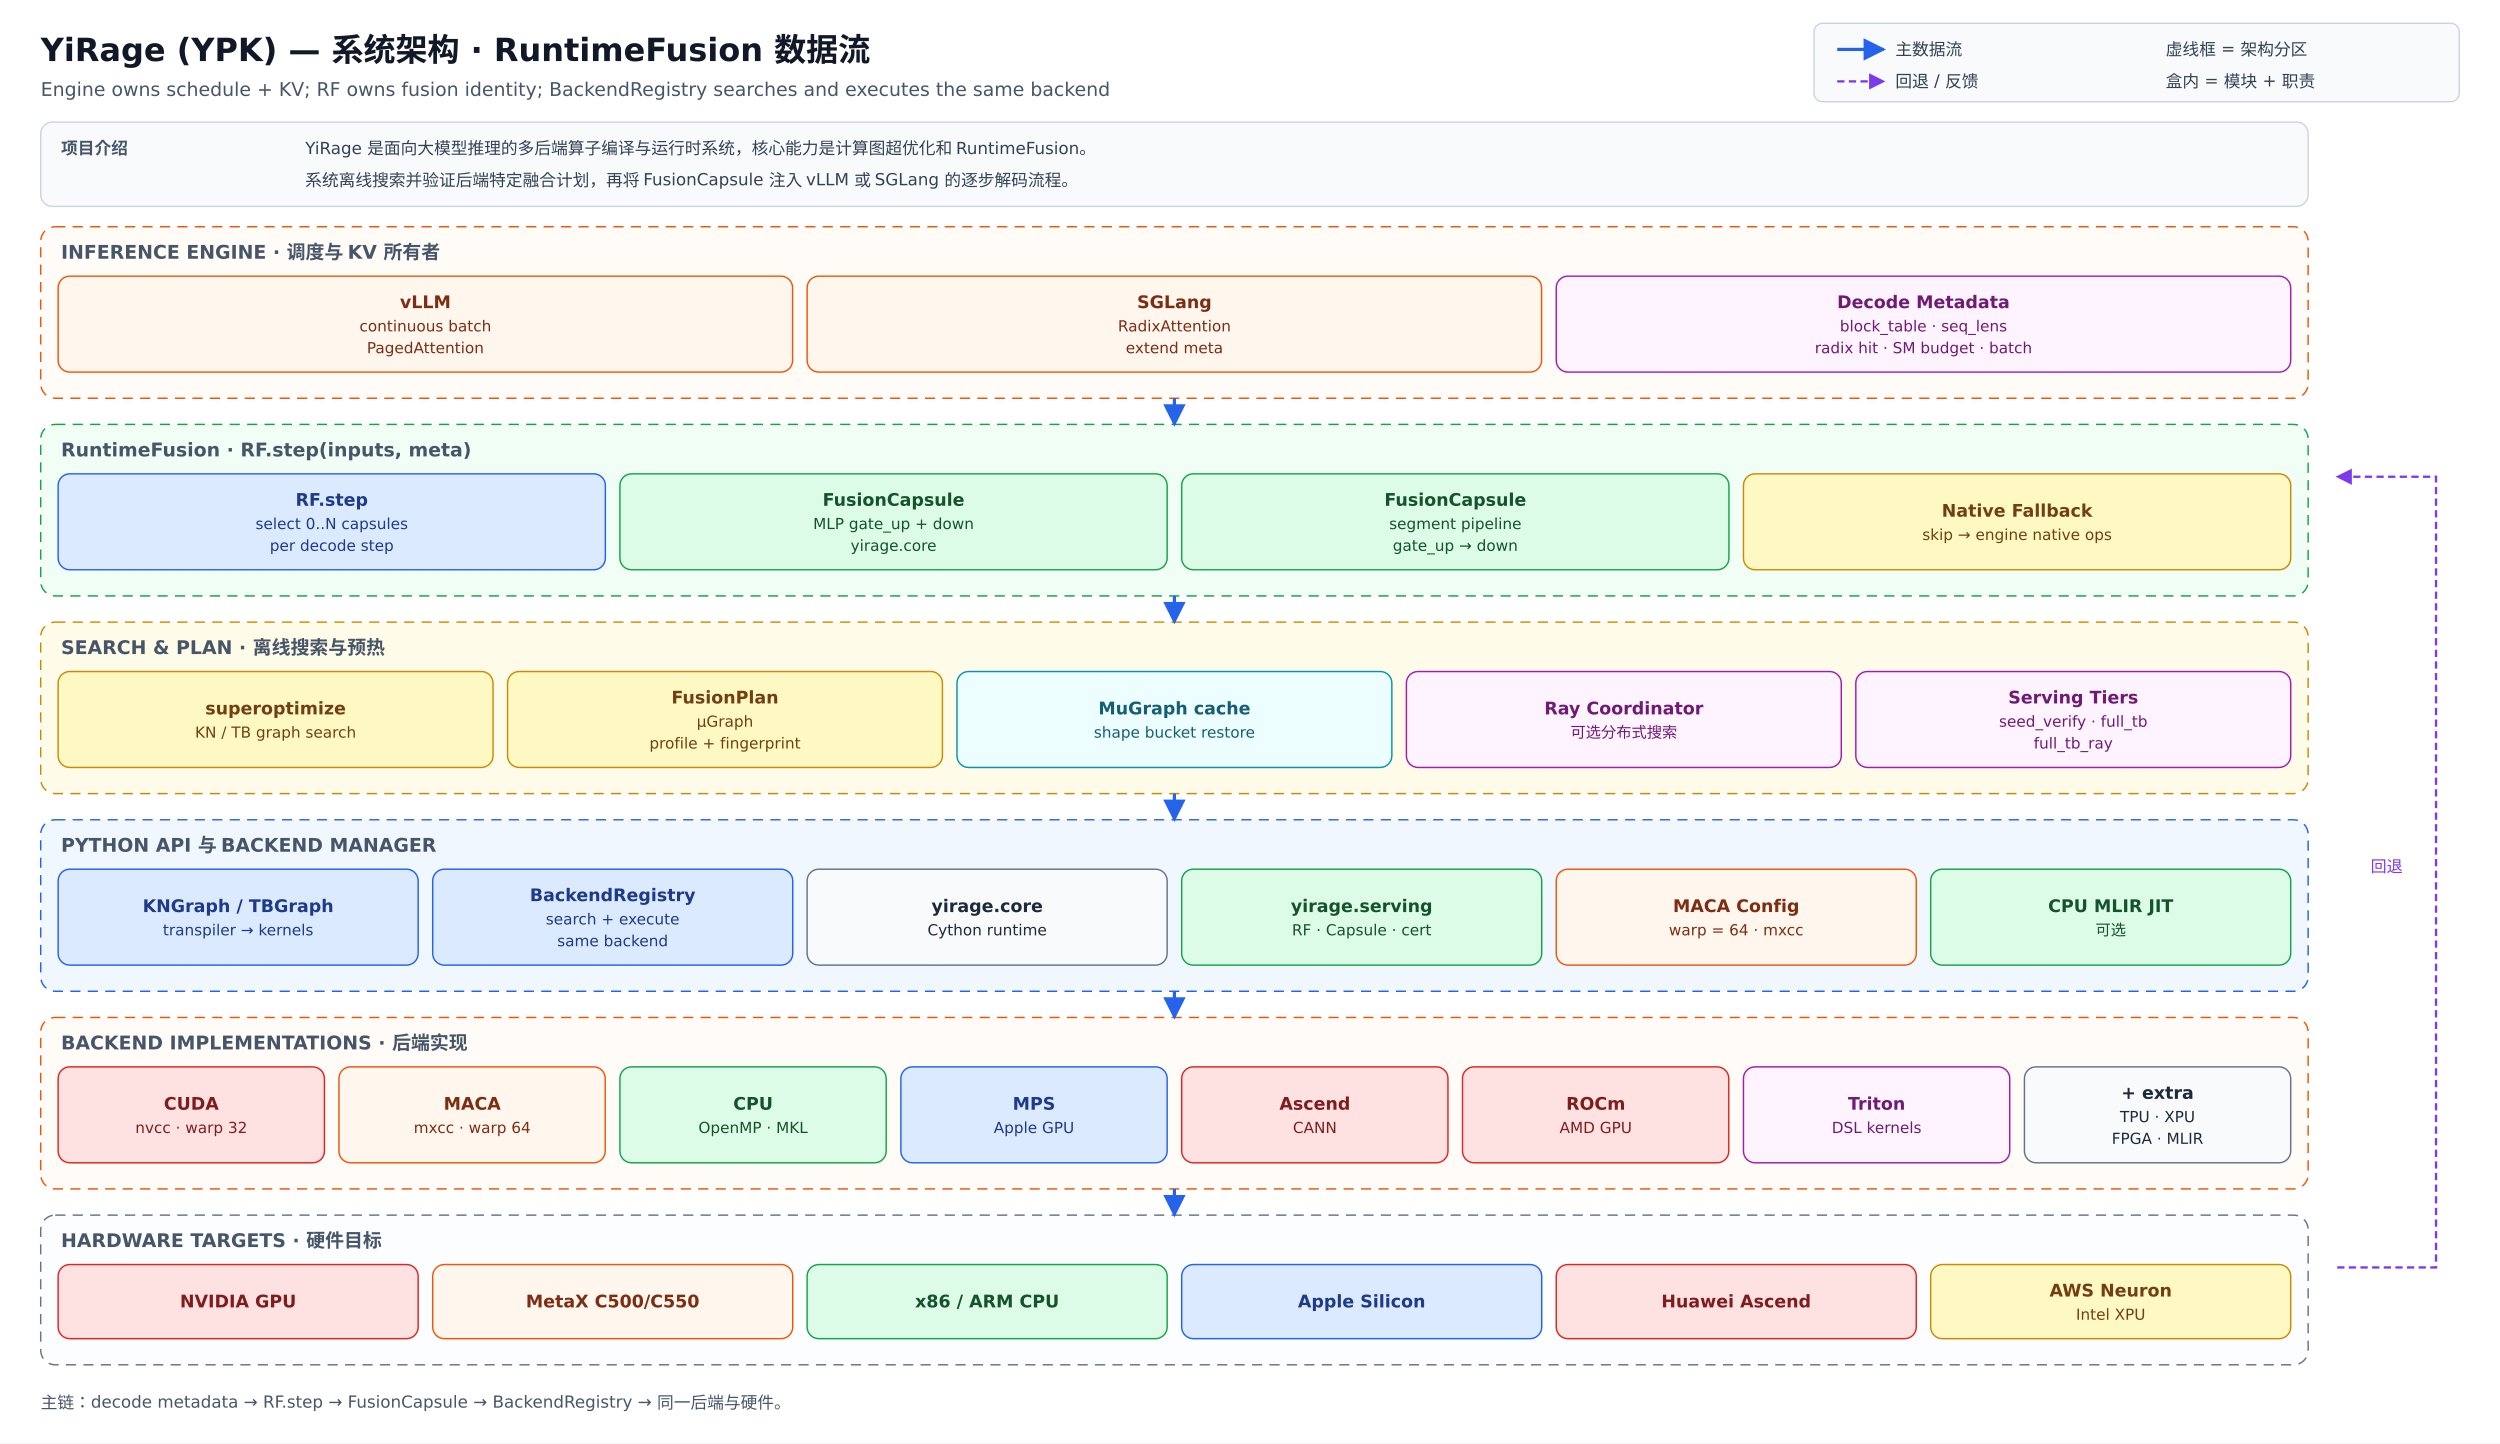
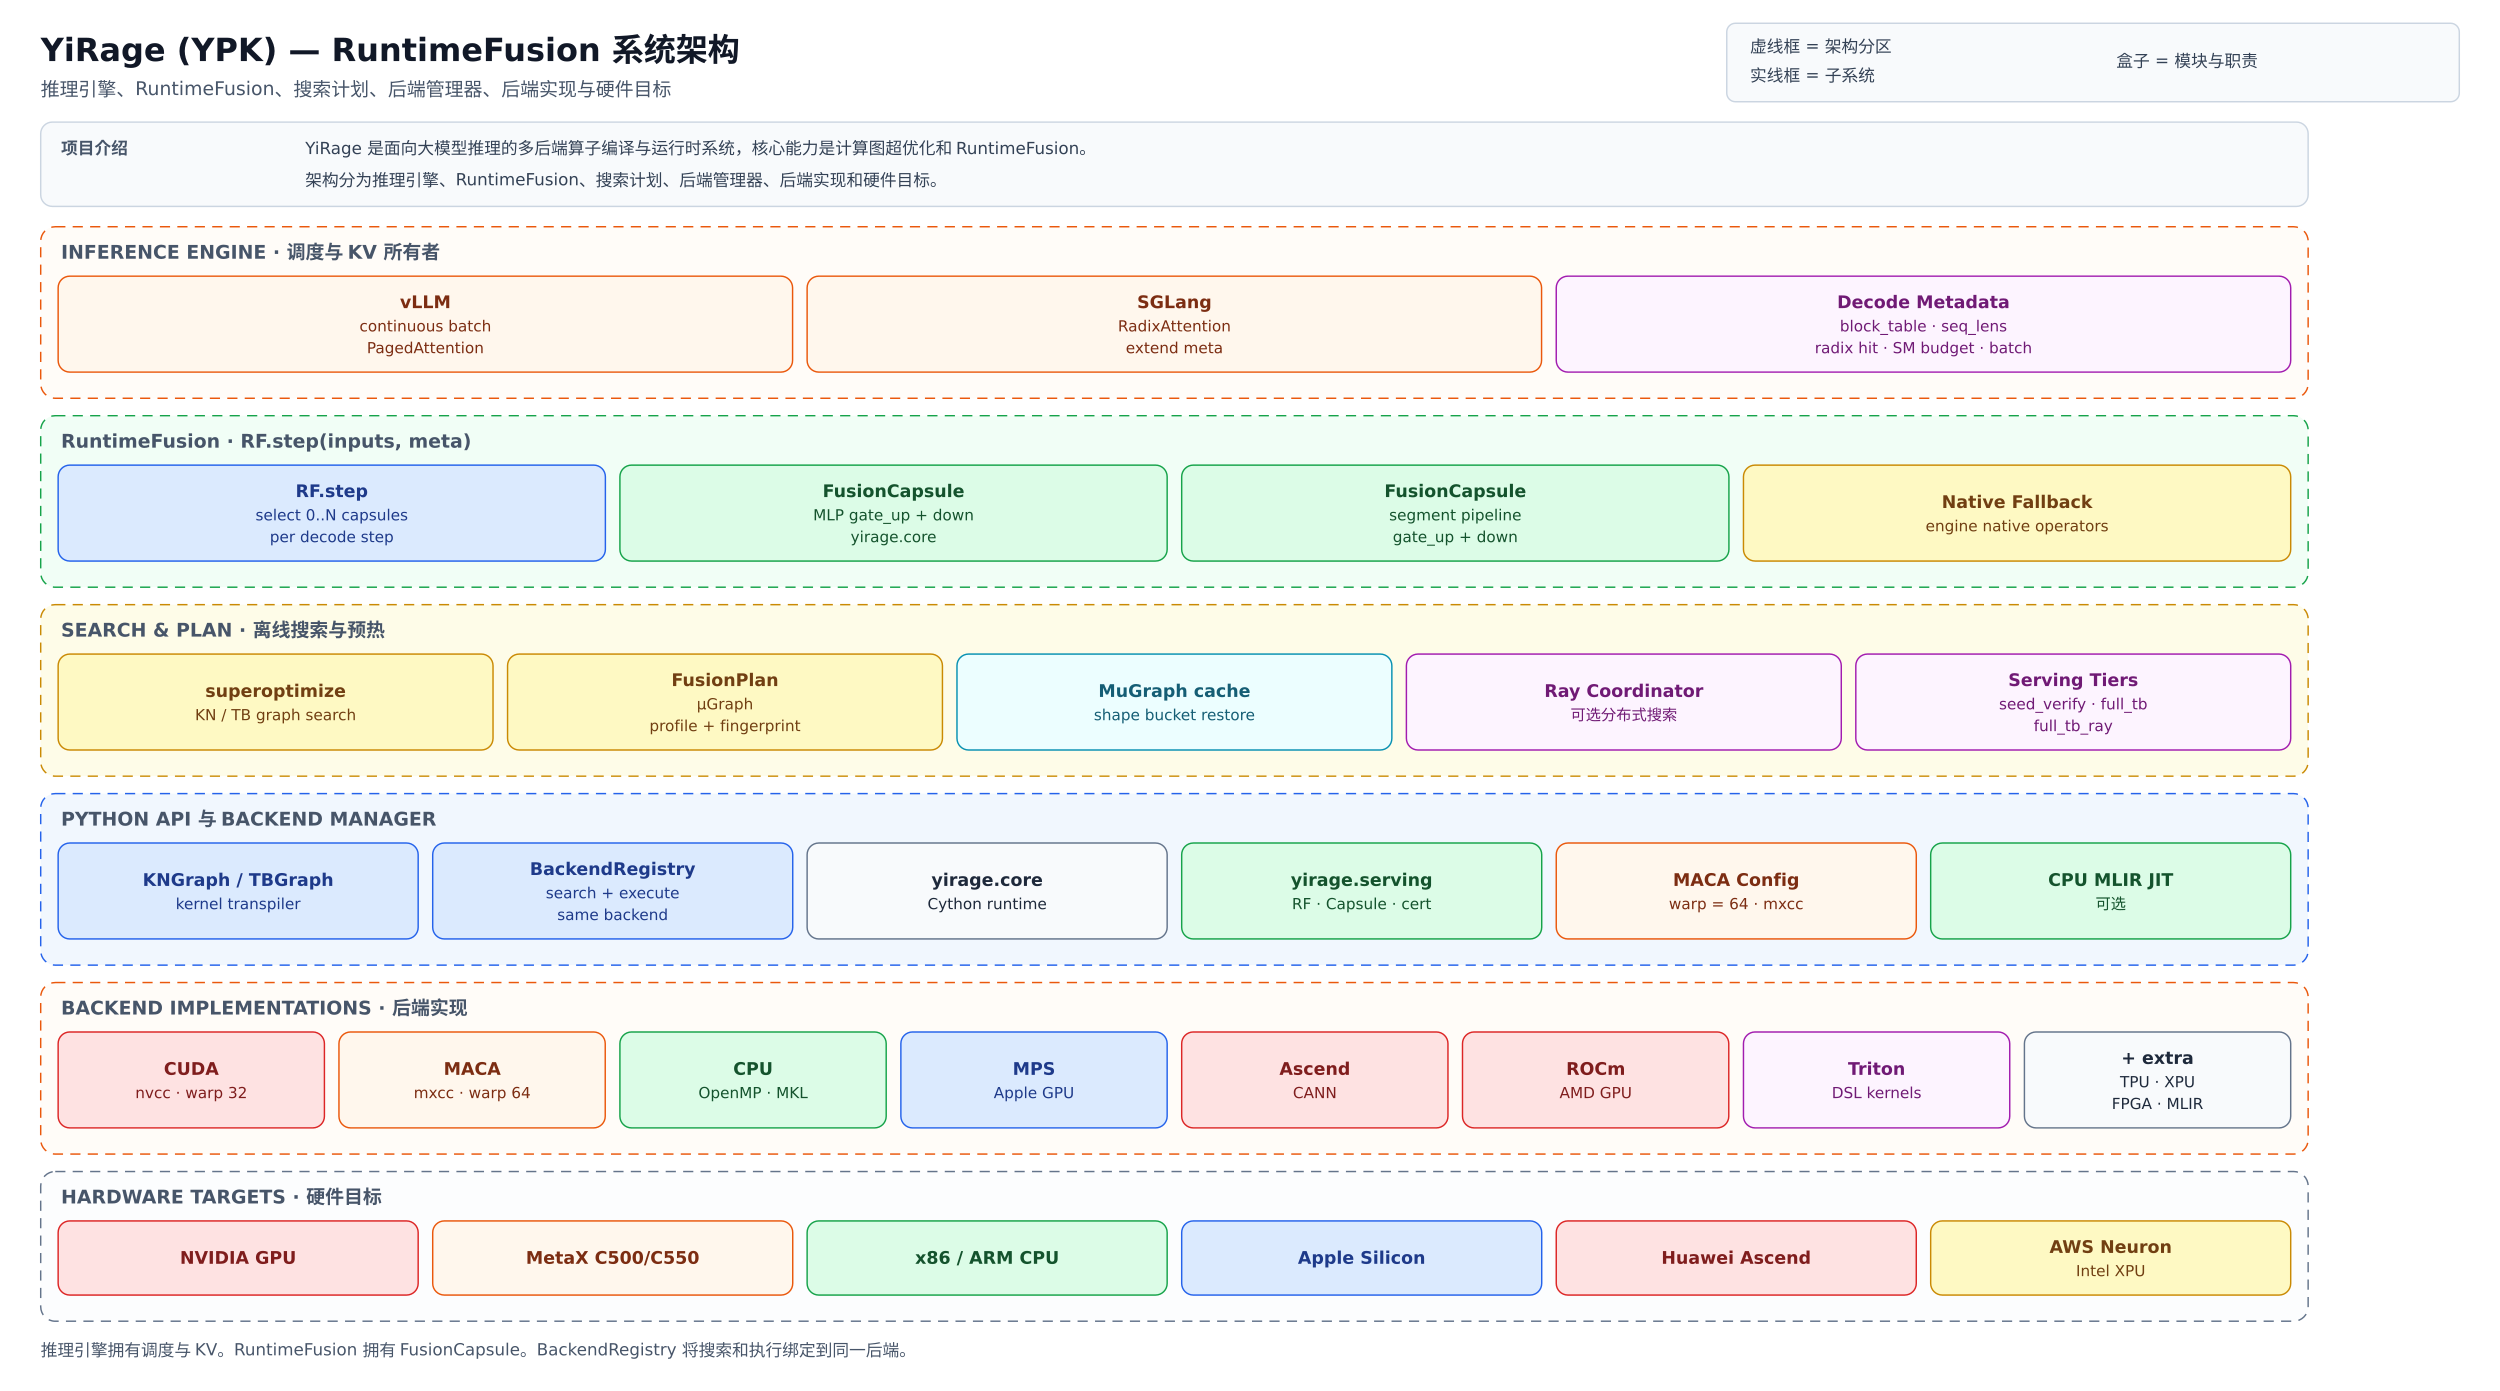
- <svg xmlns="http://www.w3.org/2000/svg" viewBox="0 0 1720 993" font-family="WenQuanYi Micro Hei, DejaVu Sans, sans-serif">
-   <defs>
-     <marker id="arr" viewBox="0 0 10 10" refX="9" refY="5" markerWidth="7" markerHeight="7" orient="auto">
-       <path d="M0,0 L10,5 L0,10 z" fill="#2563eb" />
-     </marker>
-     <marker id="arrP" viewBox="0 0 10 10" refX="9" refY="5" markerWidth="7" markerHeight="7" orient="auto">
-       <path d="M0,0 L10,5 L0,10 z" fill="#7c3aed" />
-     </marker>
-   </defs>
-   <rect x="0" y="0" width="1720" height="993" fill="#ffffff" />
-   <text x="28" y="42" font-size="22" fill="#111827" font-weight="700" text-anchor="start">YiRage (YPK) — 系统架构 · RuntimeFusion 数据流</text>
-   <text x="28" y="66" font-size="13" fill="#475569" font-weight="400" text-anchor="start">Engine owns schedule + KV; RF owns fusion identity; BackendRegistry searches and executes the same backend</text>
-   <rect x="1248" y="16" width="444" height="54" rx="6" fill="#f8fafc" stroke="#cbd5e1" />
-   <line x1="1264" y1="34" x2="1296" y2="34" stroke="#2563eb" stroke-width="2.2" marker-end="url(#arr)" />
-   <text x="1304" y="38" font-size="11.5" fill="#334155" font-weight="400" text-anchor="start">主数据流</text>
-   <line x1="1264" y1="56" x2="1296" y2="56" stroke="#7c3aed" stroke-width="1.6" stroke-dasharray="5,3" marker-end="url(#arrP)" />
-   <text x="1304" y="60" font-size="11.5" fill="#334155" font-weight="400" text-anchor="start">回退 / 反馈</text>
-   <text x="1490" y="38" font-size="11.5" fill="#334155" font-weight="400" text-anchor="start">虚线框 = 架构分区</text>
-   <text x="1490" y="60" font-size="11.5" fill="#334155" font-weight="400" text-anchor="start">盒内 = 模块 + 职责</text>
+ <svg xmlns="http://www.w3.org/2000/svg" viewBox="0 0 1720 957" font-family="WenQuanYi Micro Hei, DejaVu Sans, sans-serif">
+   <rect x="0" y="0" width="1720" height="957" fill="#ffffff" />
+   <text x="28" y="42" font-size="22" fill="#111827" font-weight="700" text-anchor="start">YiRage (YPK) — RuntimeFusion 系统架构</text>
+   <text x="28" y="66" font-size="13" fill="#475569" font-weight="400" text-anchor="start">推理引擎、RuntimeFusion、搜索计划、后端管理器、后端实现与硬件目标</text>
+   <rect x="1188" y="16" width="504" height="54" rx="6" fill="#f8fafc" stroke="#cbd5e1" />
+   <text x="1204" y="36" font-size="11.5" fill="#334155" font-weight="400" text-anchor="start">虚线框 = 架构分区</text>
+   <text x="1204" y="56" font-size="11.5" fill="#334155" font-weight="400" text-anchor="start">实线框 = 子系统</text>
+   <text x="1456" y="46" font-size="11.5" fill="#334155" font-weight="400" text-anchor="start">盒子 = 模块与职责</text>
  <rect x="28" y="84" width="1560" height="58" rx="8" fill="#f8fafc" stroke="#cbd5e1" />
  <text x="42" y="106" font-size="11.5" fill="#475569" font-weight="700" text-anchor="start">项目介绍</text>
  <text x="210" y="106" font-size="11.5" fill="#334155" font-weight="400" text-anchor="start">YiRage 是面向大模型推理的多后端算子编译与运行时系统，核心能力是计算图超优化和 RuntimeFusion。</text>
-   <text x="210" y="128" font-size="11.5" fill="#334155" font-weight="400" text-anchor="start">系统离线搜索并验证后端特定融合计划，再将 FusionCapsule 注入 vLLM 或 SGLang 的逐步解码流程。</text>
+   <text x="210" y="128" font-size="11.5" fill="#334155" font-weight="400" text-anchor="start">架构分为推理引擎、RuntimeFusion、搜索计划、后端管理器、后端实现和硬件目标。</text>
  <rect x="28" y="156" width="1560" height="118" rx="10" fill="#fff7ed" fill-opacity="0.38" stroke="#ea580c" stroke-dasharray="7,5" />
  <text x="42" y="178" font-size="13" fill="#475569" font-weight="700" text-anchor="start">INFERENCE ENGINE · 调度与 KV 所有者</text>
  <rect x="40.0" y="190.0" width="505.3" height="66.0" rx="8" fill="#fff7ed" stroke="#ea580c" />
  <text x="292.667" y="212.0" font-size="12" fill="#7c2d12" font-weight="700" text-anchor="middle">vLLM</text>
  <text x="292.667" y="228.0" font-size="10.5" fill="#7c2d12" font-weight="400" text-anchor="middle">continuous batch</text>
  <text x="292.667" y="243.0" font-size="10.5" fill="#7c2d12" font-weight="400" text-anchor="middle">PagedAttention</text>
  <rect x="555.3" y="190.0" width="505.3" height="66.0" rx="8" fill="#fff7ed" stroke="#ea580c" />
  <text x="808" y="212.0" font-size="12" fill="#7c2d12" font-weight="700" text-anchor="middle">SGLang</text>
  <text x="808" y="228.0" font-size="10.5" fill="#7c2d12" font-weight="400" text-anchor="middle">RadixAttention</text>
  <text x="808" y="243.0" font-size="10.5" fill="#7c2d12" font-weight="400" text-anchor="middle">extend meta</text>
  <rect x="1070.7" y="190.0" width="505.3" height="66.0" rx="8" fill="#fdf4ff" stroke="#a21caf" />
  <text x="1323.333" y="212.0" font-size="12" fill="#701a75" font-weight="700" text-anchor="middle">Decode Metadata</text>
  <text x="1323.333" y="228.0" font-size="10.5" fill="#701a75" font-weight="400" text-anchor="middle">block_table · seq_lens</text>
  <text x="1323.333" y="243.0" font-size="10.5" fill="#701a75" font-weight="400" text-anchor="middle">radix hit · SM budget · batch</text>
-   <rect x="28" y="292" width="1560" height="118" rx="10" fill="#dcfce7" fill-opacity="0.38" stroke="#16a34a" stroke-dasharray="7,5" />
-   <text x="42" y="314" font-size="13" fill="#475569" font-weight="700" text-anchor="start">RuntimeFusion · RF.step(inputs, meta)</text>
-   <rect x="40.0" y="326.0" width="376.5" height="66.0" rx="8" fill="#dbeafe" stroke="#2563eb" />
-   <text x="228.25" y="348.0" font-size="12" fill="#1e3a8a" font-weight="700" text-anchor="middle">RF.step</text>
-   <text x="228.25" y="364.0" font-size="10.5" fill="#1e3a8a" font-weight="400" text-anchor="middle">select 0..N capsules</text>
-   <text x="228.25" y="379.0" font-size="10.5" fill="#1e3a8a" font-weight="400" text-anchor="middle">per decode step</text>
-   <rect x="426.5" y="326.0" width="376.5" height="66.0" rx="8" fill="#dcfce7" stroke="#16a34a" />
-   <text x="614.75" y="348.0" font-size="12" fill="#14532d" font-weight="700" text-anchor="middle">FusionCapsule</text>
-   <text x="614.75" y="364.0" font-size="10.5" fill="#14532d" font-weight="400" text-anchor="middle">MLP gate_up + down</text>
-   <text x="614.75" y="379.0" font-size="10.5" fill="#14532d" font-weight="400" text-anchor="middle">yirage.core</text>
-   <rect x="813.0" y="326.0" width="376.5" height="66.0" rx="8" fill="#dcfce7" stroke="#16a34a" />
-   <text x="1001.25" y="348.0" font-size="12" fill="#14532d" font-weight="700" text-anchor="middle">FusionCapsule</text>
-   <text x="1001.25" y="364.0" font-size="10.5" fill="#14532d" font-weight="400" text-anchor="middle">segment pipeline</text>
-   <text x="1001.25" y="379.0" font-size="10.5" fill="#14532d" font-weight="400" text-anchor="middle">gate_up → down</text>
-   <rect x="1199.5" y="326.0" width="376.5" height="66.0" rx="8" fill="#fef9c3" stroke="#ca8a04" />
-   <text x="1387.75" y="355.5" font-size="12" fill="#713f12" font-weight="700" text-anchor="middle">Native Fallback</text>
-   <text x="1387.75" y="371.5" font-size="10.5" fill="#713f12" font-weight="400" text-anchor="middle">skip → engine native ops</text>
-   <rect x="28" y="428" width="1560" height="118" rx="10" fill="#fef9c3" fill-opacity="0.38" stroke="#ca8a04" stroke-dasharray="7,5" />
-   <text x="42" y="450" font-size="13" fill="#475569" font-weight="700" text-anchor="start">SEARCH &amp; PLAN · 离线搜索与预热</text>
-   <rect x="40.0" y="462.0" width="299.2" height="66.0" rx="8" fill="#fef9c3" stroke="#ca8a04" />
-   <text x="189.6" y="491.5" font-size="12" fill="#713f12" font-weight="700" text-anchor="middle">superoptimize</text>
-   <text x="189.6" y="507.5" font-size="10.5" fill="#713f12" font-weight="400" text-anchor="middle">KN / TB graph search</text>
-   <rect x="349.2" y="462.0" width="299.2" height="66.0" rx="8" fill="#fef9c3" stroke="#ca8a04" />
-   <text x="498.8" y="484.0" font-size="12" fill="#713f12" font-weight="700" text-anchor="middle">FusionPlan</text>
-   <text x="498.8" y="500.0" font-size="10.5" fill="#713f12" font-weight="400" text-anchor="middle">µGraph</text>
-   <text x="498.8" y="515.0" font-size="10.5" fill="#713f12" font-weight="400" text-anchor="middle">profile + fingerprint</text>
-   <rect x="658.4" y="462.0" width="299.2" height="66.0" rx="8" fill="#ecfeff" stroke="#0891b2" />
-   <text x="808.0" y="491.5" font-size="12" fill="#155e75" font-weight="700" text-anchor="middle">MuGraph cache</text>
-   <text x="808.0" y="507.5" font-size="10.5" fill="#155e75" font-weight="400" text-anchor="middle">shape bucket restore</text>
-   <rect x="967.6" y="462.0" width="299.2" height="66.0" rx="8" fill="#fdf4ff" stroke="#a21caf" />
-   <text x="1117.2" y="491.5" font-size="12" fill="#701a75" font-weight="700" text-anchor="middle">Ray Coordinator</text>
-   <text x="1117.2" y="507.5" font-size="10.5" fill="#701a75" font-weight="400" text-anchor="middle">可选分布式搜索</text>
-   <rect x="1276.8" y="462.0" width="299.2" height="66.0" rx="8" fill="#fdf4ff" stroke="#a21caf" />
-   <text x="1426.4" y="484.0" font-size="12" fill="#701a75" font-weight="700" text-anchor="middle">Serving Tiers</text>
-   <text x="1426.4" y="500.0" font-size="10.5" fill="#701a75" font-weight="400" text-anchor="middle">seed_verify · full_tb</text>
-   <text x="1426.4" y="515.0" font-size="10.5" fill="#701a75" font-weight="400" text-anchor="middle">full_tb_ray</text>
-   <rect x="28" y="564" width="1560" height="118" rx="10" fill="#dbeafe" fill-opacity="0.38" stroke="#2563eb" stroke-dasharray="7,5" />
-   <text x="42" y="586" font-size="13" fill="#475569" font-weight="700" text-anchor="start">PYTHON API 与 BACKEND MANAGER</text>
-   <rect x="40.0" y="598.0" width="247.7" height="66.0" rx="8" fill="#dbeafe" stroke="#2563eb" />
-   <text x="163.833" y="627.5" font-size="12" fill="#1e3a8a" font-weight="700" text-anchor="middle">KNGraph / TBGraph</text>
-   <text x="163.833" y="643.5" font-size="10.5" fill="#1e3a8a" font-weight="400" text-anchor="middle">transpiler → kernels</text>
-   <rect x="297.7" y="598.0" width="247.7" height="66.0" rx="8" fill="#dbeafe" stroke="#2563eb" />
-   <text x="421.5" y="620.0" font-size="12" fill="#1e3a8a" font-weight="700" text-anchor="middle">BackendRegistry</text>
-   <text x="421.5" y="636.0" font-size="10.5" fill="#1e3a8a" font-weight="400" text-anchor="middle">search + execute</text>
-   <text x="421.5" y="651.0" font-size="10.5" fill="#1e3a8a" font-weight="400" text-anchor="middle">same backend</text>
-   <rect x="555.3" y="598.0" width="247.7" height="66.0" rx="8" fill="#f8fafc" stroke="#64748b" />
-   <text x="679.167" y="627.5" font-size="12" fill="#1e293b" font-weight="700" text-anchor="middle">yirage.core</text>
-   <text x="679.167" y="643.5" font-size="10.5" fill="#1e293b" font-weight="400" text-anchor="middle">Cython runtime</text>
-   <rect x="813.0" y="598.0" width="247.7" height="66.0" rx="8" fill="#dcfce7" stroke="#16a34a" />
-   <text x="936.833" y="627.5" font-size="12" fill="#14532d" font-weight="700" text-anchor="middle">yirage.serving</text>
-   <text x="936.833" y="643.5" font-size="10.5" fill="#14532d" font-weight="400" text-anchor="middle">RF · Capsule · cert</text>
-   <rect x="1070.7" y="598.0" width="247.7" height="66.0" rx="8" fill="#fff7ed" stroke="#ea580c" />
-   <text x="1194.5" y="627.5" font-size="12" fill="#7c2d12" font-weight="700" text-anchor="middle">MACA Config</text>
-   <text x="1194.5" y="643.5" font-size="10.5" fill="#7c2d12" font-weight="400" text-anchor="middle">warp = 64 · mxcc</text>
-   <rect x="1328.3" y="598.0" width="247.7" height="66.0" rx="8" fill="#dcfce7" stroke="#16a34a" />
-   <text x="1452.167" y="627.5" font-size="12" fill="#14532d" font-weight="700" text-anchor="middle">CPU MLIR JIT</text>
-   <text x="1452.167" y="643.5" font-size="10.5" fill="#14532d" font-weight="400" text-anchor="middle">可选</text>
-   <rect x="28" y="700" width="1560" height="118" rx="10" fill="#fff7ed" fill-opacity="0.38" stroke="#ea580c" stroke-dasharray="7,5" />
-   <text x="42" y="722" font-size="13" fill="#475569" font-weight="700" text-anchor="start">BACKEND IMPLEMENTATIONS · 后端实现</text>
-   <rect x="40.0" y="734.0" width="183.2" height="66.0" rx="8" fill="#fee2e2" stroke="#dc2626" />
-   <text x="131.625" y="763.5" font-size="12" fill="#7f1d1d" font-weight="700" text-anchor="middle">CUDA</text>
-   <text x="131.625" y="779.5" font-size="10.5" fill="#7f1d1d" font-weight="400" text-anchor="middle">nvcc · warp 32</text>
-   <rect x="233.2" y="734.0" width="183.2" height="66.0" rx="8" fill="#fff7ed" stroke="#ea580c" />
-   <text x="324.875" y="763.5" font-size="12" fill="#7c2d12" font-weight="700" text-anchor="middle">MACA</text>
-   <text x="324.875" y="779.5" font-size="10.5" fill="#7c2d12" font-weight="400" text-anchor="middle">mxcc · warp 64</text>
-   <rect x="426.5" y="734.0" width="183.2" height="66.0" rx="8" fill="#dcfce7" stroke="#16a34a" />
-   <text x="518.125" y="763.5" font-size="12" fill="#14532d" font-weight="700" text-anchor="middle">CPU</text>
-   <text x="518.125" y="779.5" font-size="10.5" fill="#14532d" font-weight="400" text-anchor="middle">OpenMP · MKL</text>
-   <rect x="619.8" y="734.0" width="183.2" height="66.0" rx="8" fill="#dbeafe" stroke="#2563eb" />
-   <text x="711.375" y="763.5" font-size="12" fill="#1e3a8a" font-weight="700" text-anchor="middle">MPS</text>
-   <text x="711.375" y="779.5" font-size="10.5" fill="#1e3a8a" font-weight="400" text-anchor="middle">Apple GPU</text>
-   <rect x="813.0" y="734.0" width="183.2" height="66.0" rx="8" fill="#fee2e2" stroke="#dc2626" />
-   <text x="904.625" y="763.5" font-size="12" fill="#7f1d1d" font-weight="700" text-anchor="middle">Ascend</text>
-   <text x="904.625" y="779.5" font-size="10.5" fill="#7f1d1d" font-weight="400" text-anchor="middle">CANN</text>
-   <rect x="1006.2" y="734.0" width="183.2" height="66.0" rx="8" fill="#fee2e2" stroke="#dc2626" />
-   <text x="1097.875" y="763.5" font-size="12" fill="#7f1d1d" font-weight="700" text-anchor="middle">ROCm</text>
-   <text x="1097.875" y="779.5" font-size="10.5" fill="#7f1d1d" font-weight="400" text-anchor="middle">AMD GPU</text>
-   <rect x="1199.5" y="734.0" width="183.2" height="66.0" rx="8" fill="#fdf4ff" stroke="#a21caf" />
-   <text x="1291.125" y="763.5" font-size="12" fill="#701a75" font-weight="700" text-anchor="middle">Triton</text>
-   <text x="1291.125" y="779.5" font-size="10.5" fill="#701a75" font-weight="400" text-anchor="middle">DSL kernels</text>
-   <rect x="1392.8" y="734.0" width="183.2" height="66.0" rx="8" fill="#f8fafc" stroke="#64748b" />
-   <text x="1484.375" y="756.0" font-size="12" fill="#1e293b" font-weight="700" text-anchor="middle">+ extra</text>
-   <text x="1484.375" y="772.0" font-size="10.5" fill="#1e293b" font-weight="400" text-anchor="middle">TPU · XPU</text>
-   <text x="1484.375" y="787.0" font-size="10.5" fill="#1e293b" font-weight="400" text-anchor="middle">FPGA · MLIR</text>
-   <rect x="28" y="836" width="1560" height="103" rx="10" fill="#f8fafc" fill-opacity="0.38" stroke="#64748b" stroke-dasharray="7,5" />
-   <text x="42" y="858" font-size="13" fill="#475569" font-weight="700" text-anchor="start">HARDWARE TARGETS · 硬件目标</text>
-   <rect x="40.0" y="870.0" width="247.7" height="51.0" rx="8" fill="#fee2e2" stroke="#dc2626" />
-   <text x="163.833" y="899.5" font-size="12" fill="#7f1d1d" font-weight="700" text-anchor="middle">NVIDIA GPU</text>
-   <rect x="297.7" y="870.0" width="247.7" height="51.0" rx="8" fill="#fff7ed" stroke="#ea580c" />
-   <text x="421.5" y="899.5" font-size="12" fill="#7c2d12" font-weight="700" text-anchor="middle">MetaX C500/C550</text>
-   <rect x="555.3" y="870.0" width="247.7" height="51.0" rx="8" fill="#dcfce7" stroke="#16a34a" />
-   <text x="679.167" y="899.5" font-size="12" fill="#14532d" font-weight="700" text-anchor="middle">x86 / ARM CPU</text>
-   <rect x="813.0" y="870.0" width="247.7" height="51.0" rx="8" fill="#dbeafe" stroke="#2563eb" />
-   <text x="936.833" y="899.5" font-size="12" fill="#1e3a8a" font-weight="700" text-anchor="middle">Apple Silicon</text>
-   <rect x="1070.7" y="870.0" width="247.7" height="51.0" rx="8" fill="#fee2e2" stroke="#dc2626" />
-   <text x="1194.5" y="899.5" font-size="12" fill="#7f1d1d" font-weight="700" text-anchor="middle">Huawei Ascend</text>
-   <rect x="1328.3" y="870.0" width="247.7" height="51.0" rx="8" fill="#fef9c3" stroke="#ca8a04" />
-   <text x="1452.167" y="892.0" font-size="12" fill="#713f12" font-weight="700" text-anchor="middle">AWS Neuron</text>
-   <text x="1452.167" y="908.0" font-size="10.5" fill="#713f12" font-weight="400" text-anchor="middle">Intel XPU</text>
-   <line x1="808.0" y1="274" x2="808.0" y2="292" stroke="#2563eb" stroke-width="2.2" marker-end="url(#arr)" />
-   <line x1="808.0" y1="410" x2="808.0" y2="428" stroke="#2563eb" stroke-width="2.2" marker-end="url(#arr)" />
-   <line x1="808.0" y1="546" x2="808.0" y2="564" stroke="#2563eb" stroke-width="2.2" marker-end="url(#arr)" />
-   <line x1="808.0" y1="682" x2="808.0" y2="700" stroke="#2563eb" stroke-width="2.2" marker-end="url(#arr)" />
-   <line x1="808.0" y1="818" x2="808.0" y2="836" stroke="#2563eb" stroke-width="2.2" marker-end="url(#arr)" />
-   <path d="M 1608,872 L 1676,872 L 1676,328 L 1608,328" fill="none" stroke="#7c3aed" stroke-width="1.6" stroke-dasharray="5,3" marker-end="url(#arrP)" />
-   <text x="1642" y="600.0" font-size="11" fill="#7c3aed" font-weight="400" text-anchor="middle">回退</text>
-   <text x="28" y="969" font-size="11.5" fill="#475569" font-weight="400" text-anchor="start">主链：decode metadata → RF.step → FusionCapsule → BackendRegistry → 同一后端与硬件。</text>
+   <rect x="28" y="286" width="1560" height="118" rx="10" fill="#dcfce7" fill-opacity="0.38" stroke="#16a34a" stroke-dasharray="7,5" />
+   <text x="42" y="308" font-size="13" fill="#475569" font-weight="700" text-anchor="start">RuntimeFusion · RF.step(inputs, meta)</text>
+   <rect x="40.0" y="320.0" width="376.5" height="66.0" rx="8" fill="#dbeafe" stroke="#2563eb" />
+   <text x="228.25" y="342.0" font-size="12" fill="#1e3a8a" font-weight="700" text-anchor="middle">RF.step</text>
+   <text x="228.25" y="358.0" font-size="10.5" fill="#1e3a8a" font-weight="400" text-anchor="middle">select 0..N capsules</text>
+   <text x="228.25" y="373.0" font-size="10.5" fill="#1e3a8a" font-weight="400" text-anchor="middle">per decode step</text>
+   <rect x="426.5" y="320.0" width="376.5" height="66.0" rx="8" fill="#dcfce7" stroke="#16a34a" />
+   <text x="614.75" y="342.0" font-size="12" fill="#14532d" font-weight="700" text-anchor="middle">FusionCapsule</text>
+   <text x="614.75" y="358.0" font-size="10.5" fill="#14532d" font-weight="400" text-anchor="middle">MLP gate_up + down</text>
+   <text x="614.75" y="373.0" font-size="10.5" fill="#14532d" font-weight="400" text-anchor="middle">yirage.core</text>
+   <rect x="813.0" y="320.0" width="376.5" height="66.0" rx="8" fill="#dcfce7" stroke="#16a34a" />
+   <text x="1001.25" y="342.0" font-size="12" fill="#14532d" font-weight="700" text-anchor="middle">FusionCapsule</text>
+   <text x="1001.25" y="358.0" font-size="10.5" fill="#14532d" font-weight="400" text-anchor="middle">segment pipeline</text>
+   <text x="1001.25" y="373.0" font-size="10.5" fill="#14532d" font-weight="400" text-anchor="middle">gate_up + down</text>
+   <rect x="1199.5" y="320.0" width="376.5" height="66.0" rx="8" fill="#fef9c3" stroke="#ca8a04" />
+   <text x="1387.75" y="349.5" font-size="12" fill="#713f12" font-weight="700" text-anchor="middle">Native Fallback</text>
+   <text x="1387.75" y="365.5" font-size="10.5" fill="#713f12" font-weight="400" text-anchor="middle">engine native operators</text>
+   <rect x="28" y="416" width="1560" height="118" rx="10" fill="#fef9c3" fill-opacity="0.38" stroke="#ca8a04" stroke-dasharray="7,5" />
+   <text x="42" y="438" font-size="13" fill="#475569" font-weight="700" text-anchor="start">SEARCH &amp; PLAN · 离线搜索与预热</text>
+   <rect x="40.0" y="450.0" width="299.2" height="66.0" rx="8" fill="#fef9c3" stroke="#ca8a04" />
+   <text x="189.6" y="479.5" font-size="12" fill="#713f12" font-weight="700" text-anchor="middle">superoptimize</text>
+   <text x="189.6" y="495.5" font-size="10.5" fill="#713f12" font-weight="400" text-anchor="middle">KN / TB graph search</text>
+   <rect x="349.2" y="450.0" width="299.2" height="66.0" rx="8" fill="#fef9c3" stroke="#ca8a04" />
+   <text x="498.8" y="472.0" font-size="12" fill="#713f12" font-weight="700" text-anchor="middle">FusionPlan</text>
+   <text x="498.8" y="488.0" font-size="10.5" fill="#713f12" font-weight="400" text-anchor="middle">µGraph</text>
+   <text x="498.8" y="503.0" font-size="10.5" fill="#713f12" font-weight="400" text-anchor="middle">profile + fingerprint</text>
+   <rect x="658.4" y="450.0" width="299.2" height="66.0" rx="8" fill="#ecfeff" stroke="#0891b2" />
+   <text x="808.0" y="479.5" font-size="12" fill="#155e75" font-weight="700" text-anchor="middle">MuGraph cache</text>
+   <text x="808.0" y="495.5" font-size="10.5" fill="#155e75" font-weight="400" text-anchor="middle">shape bucket restore</text>
+   <rect x="967.6" y="450.0" width="299.2" height="66.0" rx="8" fill="#fdf4ff" stroke="#a21caf" />
+   <text x="1117.2" y="479.5" font-size="12" fill="#701a75" font-weight="700" text-anchor="middle">Ray Coordinator</text>
+   <text x="1117.2" y="495.5" font-size="10.5" fill="#701a75" font-weight="400" text-anchor="middle">可选分布式搜索</text>
+   <rect x="1276.8" y="450.0" width="299.2" height="66.0" rx="8" fill="#fdf4ff" stroke="#a21caf" />
+   <text x="1426.4" y="472.0" font-size="12" fill="#701a75" font-weight="700" text-anchor="middle">Serving Tiers</text>
+   <text x="1426.4" y="488.0" font-size="10.5" fill="#701a75" font-weight="400" text-anchor="middle">seed_verify · full_tb</text>
+   <text x="1426.4" y="503.0" font-size="10.5" fill="#701a75" font-weight="400" text-anchor="middle">full_tb_ray</text>
+   <rect x="28" y="546" width="1560" height="118" rx="10" fill="#dbeafe" fill-opacity="0.38" stroke="#2563eb" stroke-dasharray="7,5" />
+   <text x="42" y="568" font-size="13" fill="#475569" font-weight="700" text-anchor="start">PYTHON API 与 BACKEND MANAGER</text>
+   <rect x="40.0" y="580.0" width="247.7" height="66.0" rx="8" fill="#dbeafe" stroke="#2563eb" />
+   <text x="163.833" y="609.5" font-size="12" fill="#1e3a8a" font-weight="700" text-anchor="middle">KNGraph / TBGraph</text>
+   <text x="163.833" y="625.5" font-size="10.5" fill="#1e3a8a" font-weight="400" text-anchor="middle">kernel transpiler</text>
+   <rect x="297.7" y="580.0" width="247.7" height="66.0" rx="8" fill="#dbeafe" stroke="#2563eb" />
+   <text x="421.5" y="602.0" font-size="12" fill="#1e3a8a" font-weight="700" text-anchor="middle">BackendRegistry</text>
+   <text x="421.5" y="618.0" font-size="10.5" fill="#1e3a8a" font-weight="400" text-anchor="middle">search + execute</text>
+   <text x="421.5" y="633.0" font-size="10.5" fill="#1e3a8a" font-weight="400" text-anchor="middle">same backend</text>
+   <rect x="555.3" y="580.0" width="247.7" height="66.0" rx="8" fill="#f8fafc" stroke="#64748b" />
+   <text x="679.167" y="609.5" font-size="12" fill="#1e293b" font-weight="700" text-anchor="middle">yirage.core</text>
+   <text x="679.167" y="625.5" font-size="10.5" fill="#1e293b" font-weight="400" text-anchor="middle">Cython runtime</text>
+   <rect x="813.0" y="580.0" width="247.7" height="66.0" rx="8" fill="#dcfce7" stroke="#16a34a" />
+   <text x="936.833" y="609.5" font-size="12" fill="#14532d" font-weight="700" text-anchor="middle">yirage.serving</text>
+   <text x="936.833" y="625.5" font-size="10.5" fill="#14532d" font-weight="400" text-anchor="middle">RF · Capsule · cert</text>
+   <rect x="1070.7" y="580.0" width="247.7" height="66.0" rx="8" fill="#fff7ed" stroke="#ea580c" />
+   <text x="1194.5" y="609.5" font-size="12" fill="#7c2d12" font-weight="700" text-anchor="middle">MACA Config</text>
+   <text x="1194.5" y="625.5" font-size="10.5" fill="#7c2d12" font-weight="400" text-anchor="middle">warp = 64 · mxcc</text>
+   <rect x="1328.3" y="580.0" width="247.7" height="66.0" rx="8" fill="#dcfce7" stroke="#16a34a" />
+   <text x="1452.167" y="609.5" font-size="12" fill="#14532d" font-weight="700" text-anchor="middle">CPU MLIR JIT</text>
+   <text x="1452.167" y="625.5" font-size="10.5" fill="#14532d" font-weight="400" text-anchor="middle">可选</text>
+   <rect x="28" y="676" width="1560" height="118" rx="10" fill="#fff7ed" fill-opacity="0.38" stroke="#ea580c" stroke-dasharray="7,5" />
+   <text x="42" y="698" font-size="13" fill="#475569" font-weight="700" text-anchor="start">BACKEND IMPLEMENTATIONS · 后端实现</text>
+   <rect x="40.0" y="710.0" width="183.2" height="66.0" rx="8" fill="#fee2e2" stroke="#dc2626" />
+   <text x="131.625" y="739.5" font-size="12" fill="#7f1d1d" font-weight="700" text-anchor="middle">CUDA</text>
+   <text x="131.625" y="755.5" font-size="10.5" fill="#7f1d1d" font-weight="400" text-anchor="middle">nvcc · warp 32</text>
+   <rect x="233.2" y="710.0" width="183.2" height="66.0" rx="8" fill="#fff7ed" stroke="#ea580c" />
+   <text x="324.875" y="739.5" font-size="12" fill="#7c2d12" font-weight="700" text-anchor="middle">MACA</text>
+   <text x="324.875" y="755.5" font-size="10.5" fill="#7c2d12" font-weight="400" text-anchor="middle">mxcc · warp 64</text>
+   <rect x="426.5" y="710.0" width="183.2" height="66.0" rx="8" fill="#dcfce7" stroke="#16a34a" />
+   <text x="518.125" y="739.5" font-size="12" fill="#14532d" font-weight="700" text-anchor="middle">CPU</text>
+   <text x="518.125" y="755.5" font-size="10.5" fill="#14532d" font-weight="400" text-anchor="middle">OpenMP · MKL</text>
+   <rect x="619.8" y="710.0" width="183.2" height="66.0" rx="8" fill="#dbeafe" stroke="#2563eb" />
+   <text x="711.375" y="739.5" font-size="12" fill="#1e3a8a" font-weight="700" text-anchor="middle">MPS</text>
+   <text x="711.375" y="755.5" font-size="10.5" fill="#1e3a8a" font-weight="400" text-anchor="middle">Apple GPU</text>
+   <rect x="813.0" y="710.0" width="183.2" height="66.0" rx="8" fill="#fee2e2" stroke="#dc2626" />
+   <text x="904.625" y="739.5" font-size="12" fill="#7f1d1d" font-weight="700" text-anchor="middle">Ascend</text>
+   <text x="904.625" y="755.5" font-size="10.5" fill="#7f1d1d" font-weight="400" text-anchor="middle">CANN</text>
+   <rect x="1006.2" y="710.0" width="183.2" height="66.0" rx="8" fill="#fee2e2" stroke="#dc2626" />
+   <text x="1097.875" y="739.5" font-size="12" fill="#7f1d1d" font-weight="700" text-anchor="middle">ROCm</text>
+   <text x="1097.875" y="755.5" font-size="10.5" fill="#7f1d1d" font-weight="400" text-anchor="middle">AMD GPU</text>
+   <rect x="1199.5" y="710.0" width="183.2" height="66.0" rx="8" fill="#fdf4ff" stroke="#a21caf" />
+   <text x="1291.125" y="739.5" font-size="12" fill="#701a75" font-weight="700" text-anchor="middle">Triton</text>
+   <text x="1291.125" y="755.5" font-size="10.5" fill="#701a75" font-weight="400" text-anchor="middle">DSL kernels</text>
+   <rect x="1392.8" y="710.0" width="183.2" height="66.0" rx="8" fill="#f8fafc" stroke="#64748b" />
+   <text x="1484.375" y="732.0" font-size="12" fill="#1e293b" font-weight="700" text-anchor="middle">+ extra</text>
+   <text x="1484.375" y="748.0" font-size="10.5" fill="#1e293b" font-weight="400" text-anchor="middle">TPU · XPU</text>
+   <text x="1484.375" y="763.0" font-size="10.5" fill="#1e293b" font-weight="400" text-anchor="middle">FPGA · MLIR</text>
+   <rect x="28" y="806" width="1560" height="103" rx="10" fill="#f8fafc" fill-opacity="0.38" stroke="#64748b" stroke-dasharray="7,5" />
+   <text x="42" y="828" font-size="13" fill="#475569" font-weight="700" text-anchor="start">HARDWARE TARGETS · 硬件目标</text>
+   <rect x="40.0" y="840.0" width="247.7" height="51.0" rx="8" fill="#fee2e2" stroke="#dc2626" />
+   <text x="163.833" y="869.5" font-size="12" fill="#7f1d1d" font-weight="700" text-anchor="middle">NVIDIA GPU</text>
+   <rect x="297.7" y="840.0" width="247.7" height="51.0" rx="8" fill="#fff7ed" stroke="#ea580c" />
+   <text x="421.5" y="869.5" font-size="12" fill="#7c2d12" font-weight="700" text-anchor="middle">MetaX C500/C550</text>
+   <rect x="555.3" y="840.0" width="247.7" height="51.0" rx="8" fill="#dcfce7" stroke="#16a34a" />
+   <text x="679.167" y="869.5" font-size="12" fill="#14532d" font-weight="700" text-anchor="middle">x86 / ARM CPU</text>
+   <rect x="813.0" y="840.0" width="247.7" height="51.0" rx="8" fill="#dbeafe" stroke="#2563eb" />
+   <text x="936.833" y="869.5" font-size="12" fill="#1e3a8a" font-weight="700" text-anchor="middle">Apple Silicon</text>
+   <rect x="1070.7" y="840.0" width="247.7" height="51.0" rx="8" fill="#fee2e2" stroke="#dc2626" />
+   <text x="1194.5" y="869.5" font-size="12" fill="#7f1d1d" font-weight="700" text-anchor="middle">Huawei Ascend</text>
+   <rect x="1328.3" y="840.0" width="247.7" height="51.0" rx="8" fill="#fef9c3" stroke="#ca8a04" />
+   <text x="1452.167" y="862.0" font-size="12" fill="#713f12" font-weight="700" text-anchor="middle">AWS Neuron</text>
+   <text x="1452.167" y="878.0" font-size="10.5" fill="#713f12" font-weight="400" text-anchor="middle">Intel XPU</text>
+   <text x="28" y="933" font-size="11.5" fill="#475569" font-weight="400" text-anchor="start">推理引擎拥有调度与 KV。RuntimeFusion 拥有 FusionCapsule。BackendRegistry 将搜索和执行绑定到同一后端。</text>
</svg>
